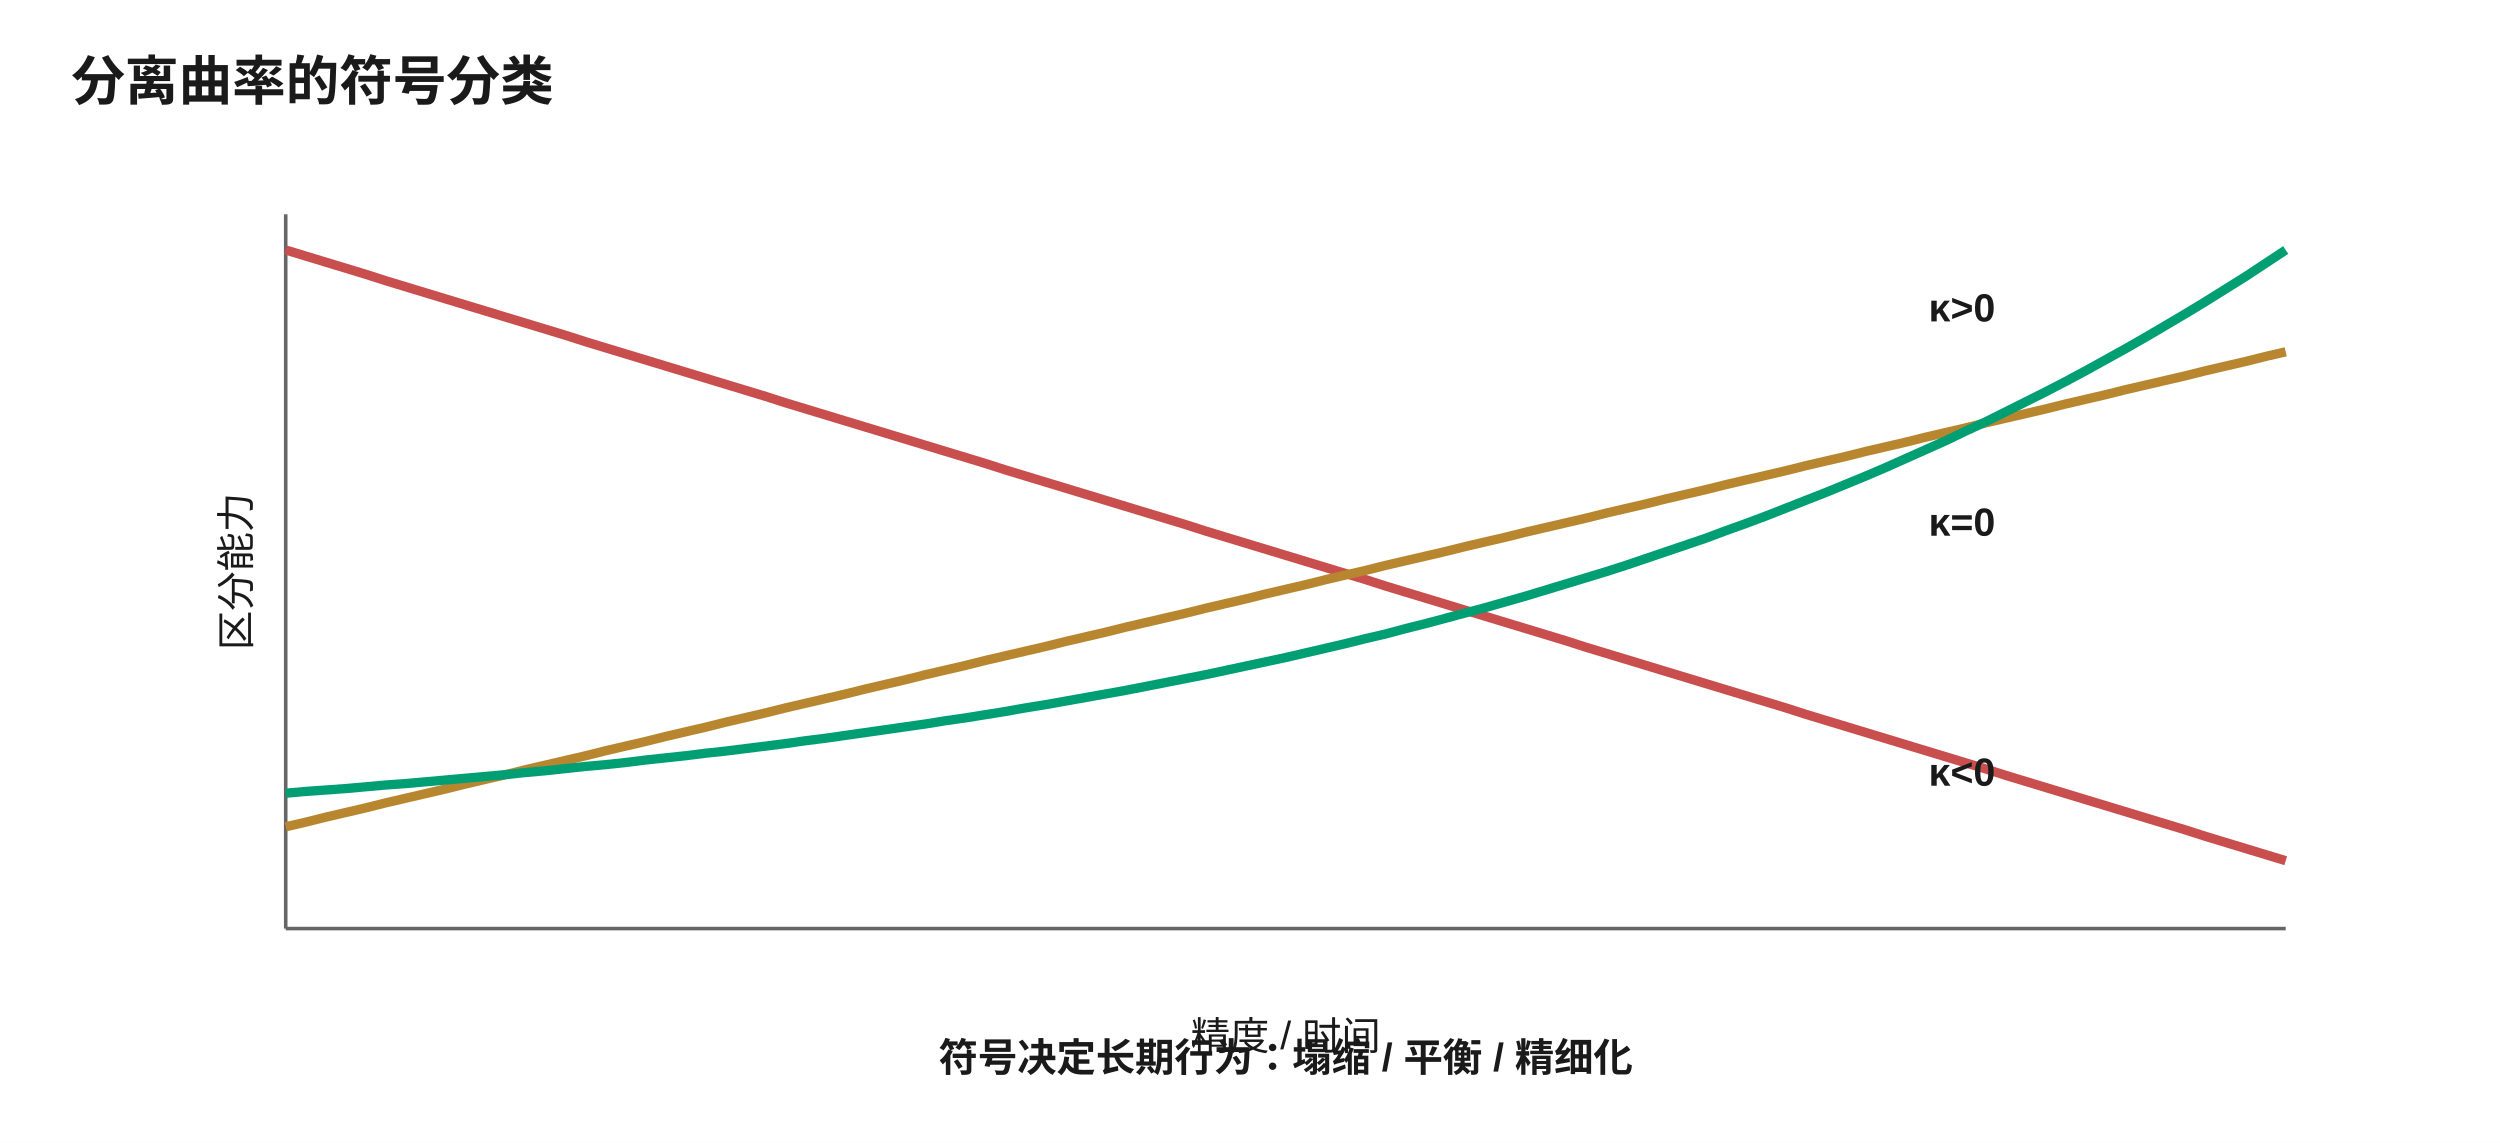
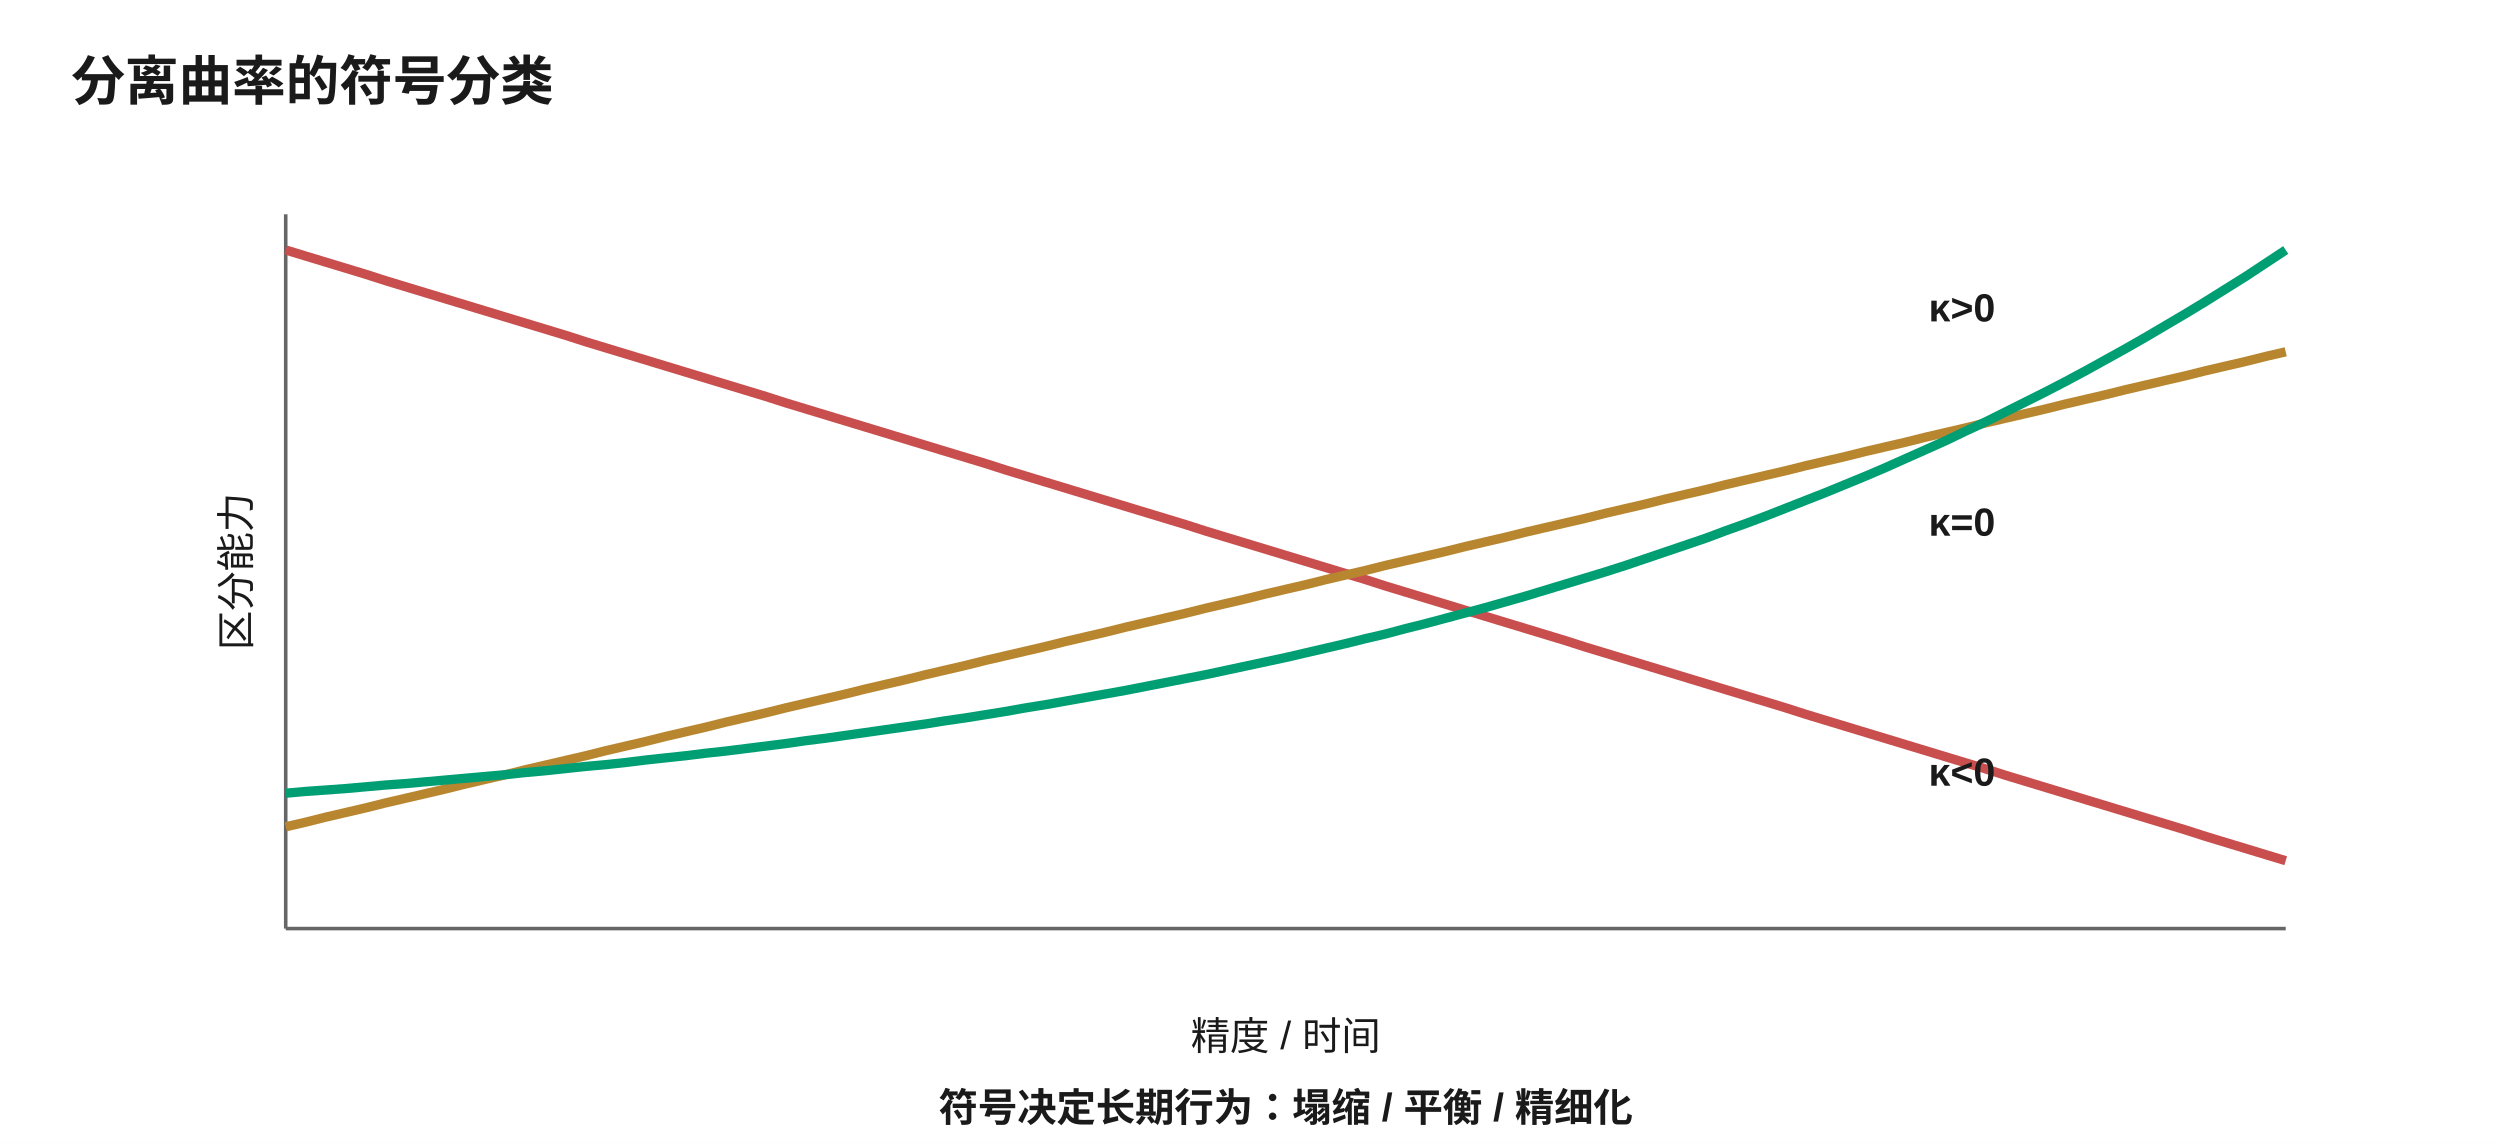
<svg xmlns="http://www.w3.org/2000/svg" viewBox="0 0 700 320" width="700" height="320">
  <rect x="0" y="0" width="700" height="320" fill="#ffffff" />
  <style>text{font-family:'Microsoft YaHei','SimHei',Arial,sans-serif;fill:#1a1a1a;}.s{font-family:'Times New Roman',SimSun,serif;}.t{font-size:15px;font-weight:700;}.l{font-size:11px;}.ax{stroke:#666;stroke-width:1;}.g{stroke:#cfcfcf;stroke-width:1;}</style>
  <text x="20" y="28" class="t" text-anchor="start" fill="#1a1a1a" font-weight="normal">分离曲率的符号分类</text>
  <line x1="80" y1="260" x2="640" y2="260" class="ax" />
  <line x1="80" y1="260" x2="80" y2="60" class="ax" />
  <text x="360.0" y="294" class="l" text-anchor="middle">精度 / 时间</text>
  <text x="70" y="160.0" class="l" text-anchor="middle" transform="rotate(-90 70 160.0)">区分能力</text>
  <polyline points="80.0,70.0 85.6,71.7 91.2,73.4 96.8,75.1 102.4,76.8 108.0,78.6 113.6,80.3 119.2,82.0 124.8,83.7 130.4,85.4 136.0,87.1 141.6,88.8 147.2,90.5 152.8,92.2 158.4,93.9 164.0,95.7 169.6,97.4 175.2,99.1 180.8,100.8 186.4,102.5 192.0,104.2 197.6,105.9 203.2,107.6 208.8,109.3 214.4,111.0 220.0,112.8 225.6,114.5 231.2,116.2 236.8,117.9 242.4,119.6 248.0,121.3 253.6,123.0 259.2,124.7 264.8,126.4 270.4,128.1 276.0,129.8 281.6,131.6 287.2,133.3 292.8,135.0 298.4,136.7 304.0,138.4 309.6,140.1 315.2,141.8 320.8,143.5 326.4,145.2 332.0,146.9 337.6,148.7 343.2,150.4 348.8,152.1 354.4,153.8 360.0,155.5 365.6,157.2 371.2,158.9 376.8,160.6 382.4,162.3 388.0,164.1 393.6,165.8 399.2,167.5 404.8,169.2 410.4,170.9 416.0,172.6 421.6,174.3 427.2,176.0 432.8,177.7 438.4,179.4 444.0,181.2 449.6,182.9 455.2,184.6 460.8,186.3 466.4,188.0 472.0,189.7 477.6,191.4 483.2,193.1 488.8,194.8 494.4,196.5 500.0,198.2 505.6,200.0 511.2,201.7 516.8,203.4 522.4,205.1 528.0,206.8 533.6,208.5 539.2,210.2 544.8,211.9 550.4,213.6 556.0,215.3 561.6,217.1 567.2,218.8 572.8,220.5 578.4,222.2 584.0,223.9 589.6,225.6 595.2,227.3 600.8,229.0 606.4,230.7 612.0,232.4 617.6,234.2 623.2,235.9 628.8,237.6 634.4,239.3 640.0,241.0" fill="none" stroke="#c94f4f" stroke-width="2.6" />
  <polyline points="80.0,231.5 85.6,230.2 91.2,228.8 96.8,227.5 102.4,226.2 108.0,224.8 113.6,223.5 119.2,222.2 124.8,220.9 130.4,219.5 136.0,218.2 141.6,216.9 147.2,215.5 152.8,214.2 158.4,212.9 164.0,211.6 169.6,210.2 175.2,208.9 180.8,207.6 186.4,206.2 192.0,204.9 197.6,203.6 203.2,202.2 208.8,200.9 214.4,199.6 220.0,198.2 225.6,196.9 231.2,195.6 236.8,194.3 242.4,192.9 248.0,191.6 253.6,190.3 259.2,188.9 264.8,187.6 270.4,186.3 276.0,184.9 281.6,183.6 287.2,182.3 292.8,181.0 298.4,179.6 304.0,178.3 309.6,177.0 315.2,175.6 320.8,174.3 326.4,173.0 332.0,171.7 337.6,170.3 343.2,169.0 348.8,167.7 354.4,166.3 360.0,165.0 365.6,163.7 371.2,162.3 376.8,161.0 382.4,159.7 388.0,158.3 393.6,157.0 399.2,155.7 404.8,154.4 410.4,153.0 416.0,151.7 421.6,150.4 427.2,149.0 432.8,147.7 438.4,146.4 444.0,145.1 449.6,143.7 455.2,142.4 460.8,141.1 466.4,139.7 472.0,138.4 477.6,137.1 483.2,135.7 488.8,134.4 494.4,133.1 500.0,131.8 505.6,130.4 511.2,129.1 516.8,127.8 522.4,126.4 528.0,125.1 533.6,123.8 539.2,122.4 544.8,121.1 550.4,119.8 556.0,118.4 561.6,117.1 567.2,115.8 572.8,114.5 578.4,113.1 584.0,111.8 589.6,110.5 595.2,109.1 600.8,107.8 606.4,106.5 612.0,105.2 617.6,103.8 623.2,102.5 628.8,101.2 634.4,99.8 640.0,98.5" fill="none" stroke="#b8862f" stroke-width="2.6" />
  <polyline points="80.0,222.1 85.6,221.6 91.2,221.2 96.8,220.8 102.4,220.3 108.0,219.8 113.6,219.4 119.2,218.9 124.8,218.4 130.4,217.9 136.0,217.4 141.6,216.9 147.2,216.3 152.8,215.8 158.4,215.2 164.0,214.6 169.6,214.1 175.2,213.5 180.8,212.8 186.4,212.2 192.0,211.6 197.6,210.9 203.2,210.3 208.8,209.6 214.4,208.9 220.0,208.2 225.6,207.4 231.2,206.7 236.8,205.9 242.4,205.1 248.0,204.3 253.6,203.5 259.2,202.7 264.8,201.8 270.4,201.0 276.0,200.1 281.6,199.2 287.2,198.2 292.8,197.3 298.4,196.3 304.0,195.3 309.6,194.3 315.2,193.3 320.8,192.2 326.4,191.1 332.0,190.0 337.6,188.9 343.2,187.7 348.8,186.5 354.4,185.3 360.0,184.1 365.6,182.8 371.2,181.5 376.8,180.2 382.4,178.8 388.0,177.5 393.6,176.0 399.2,174.6 404.8,173.1 410.4,171.6 416.0,170.1 421.6,168.5 427.2,166.9 432.8,165.2 438.4,163.5 444.0,161.8 449.6,160.1 455.2,158.3 460.8,156.4 466.4,154.5 472.0,152.6 477.6,150.7 483.2,148.6 488.8,146.6 494.4,144.5 500.0,142.3 505.6,140.1 511.2,137.9 516.8,135.6 522.4,133.3 528.0,130.9 533.6,128.4 539.2,125.9 544.8,123.4 550.4,120.7 556.0,118.1 561.6,115.3 567.2,112.5 572.8,109.7 578.4,106.8 584.0,103.8 589.6,100.7 595.2,97.6 600.8,94.4 606.4,91.1 612.0,87.8 617.6,84.4 623.2,80.9 628.8,77.4 634.4,73.7 640.0,70.0" fill="none" stroke="#009E73" stroke-width="2.6" />
  <text x="540" y="90" class="l" text-anchor="start" fill="#009E73" font-weight="700">κ&gt;0</text>
  <text x="540" y="150" class="l" text-anchor="start" fill="#b8862f" font-weight="700">κ=0</text>
  <text x="540" y="220" class="l" text-anchor="start" fill="#c94f4f" font-weight="700">κ&lt;0</text>
-   <text x="360" y="300" class="l" text-anchor="middle" fill="#1a1a1a" font-weight="700">符号决定长期行为：塌缩 / 平衡 / 精细化</text>
+   <text x="360" y="314" class="l" text-anchor="middle" fill="#1a1a1a" font-weight="700">符号决定长期行为：塌缩 / 平衡 / 精细化</text>
</svg>
